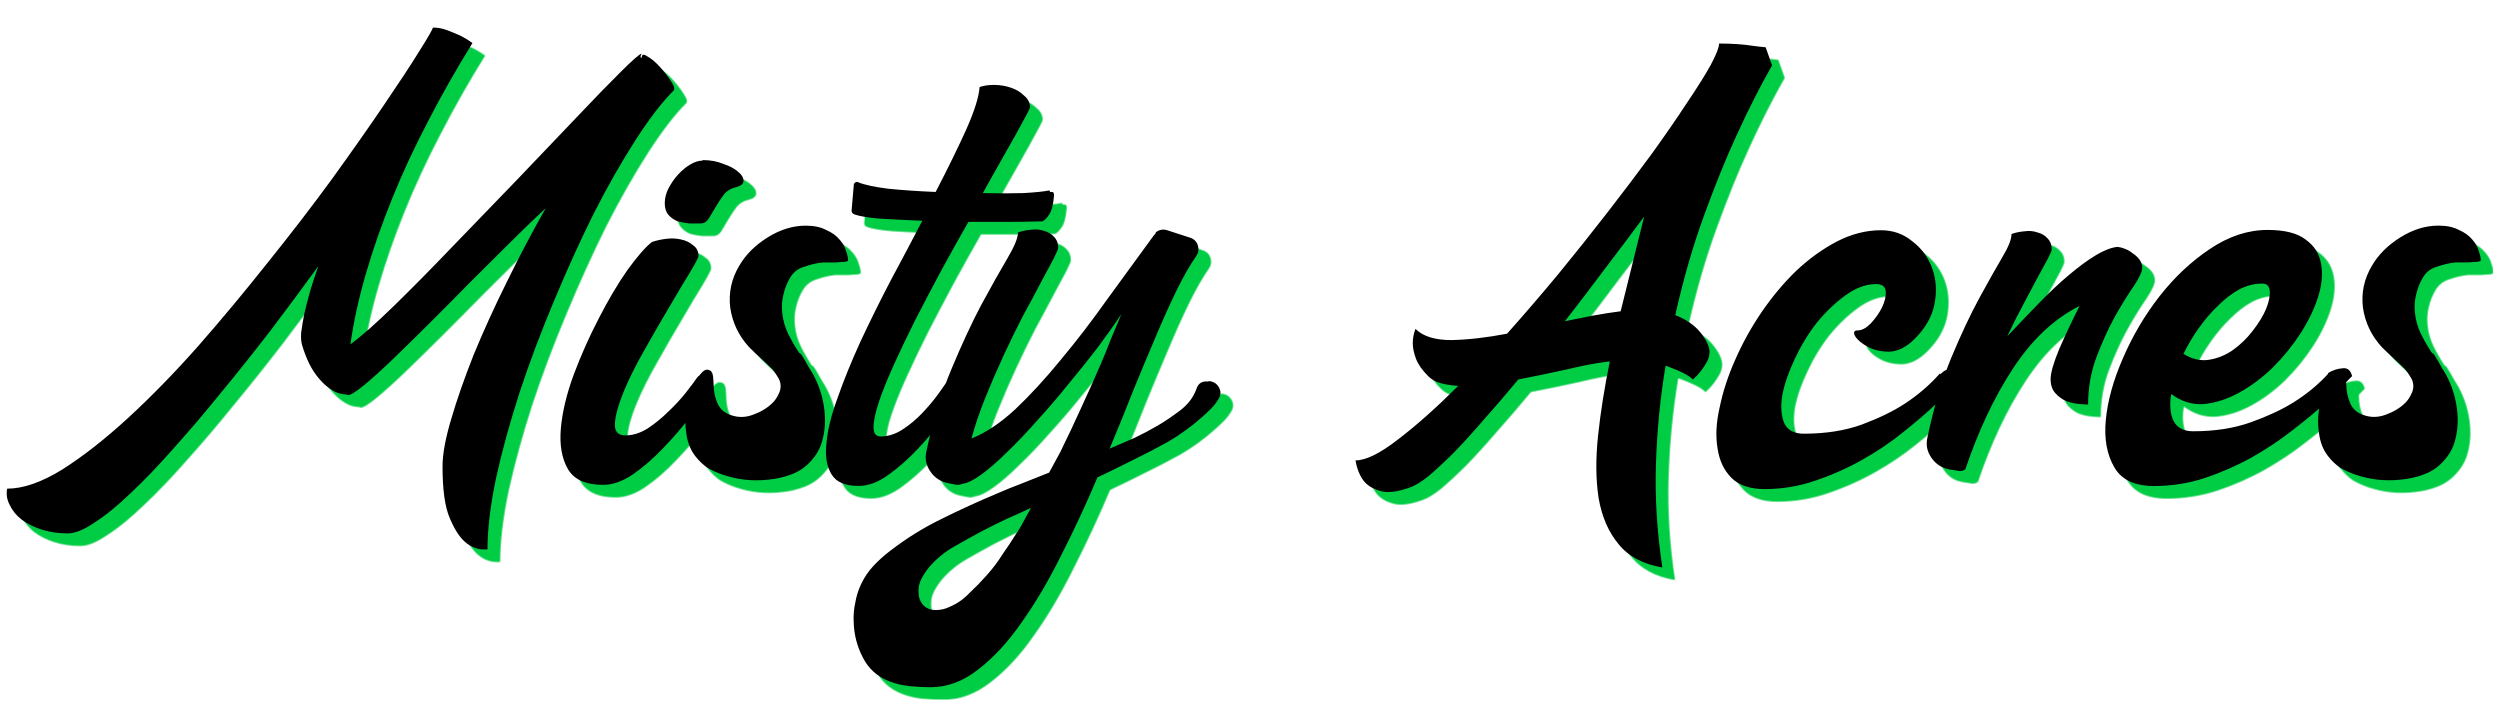
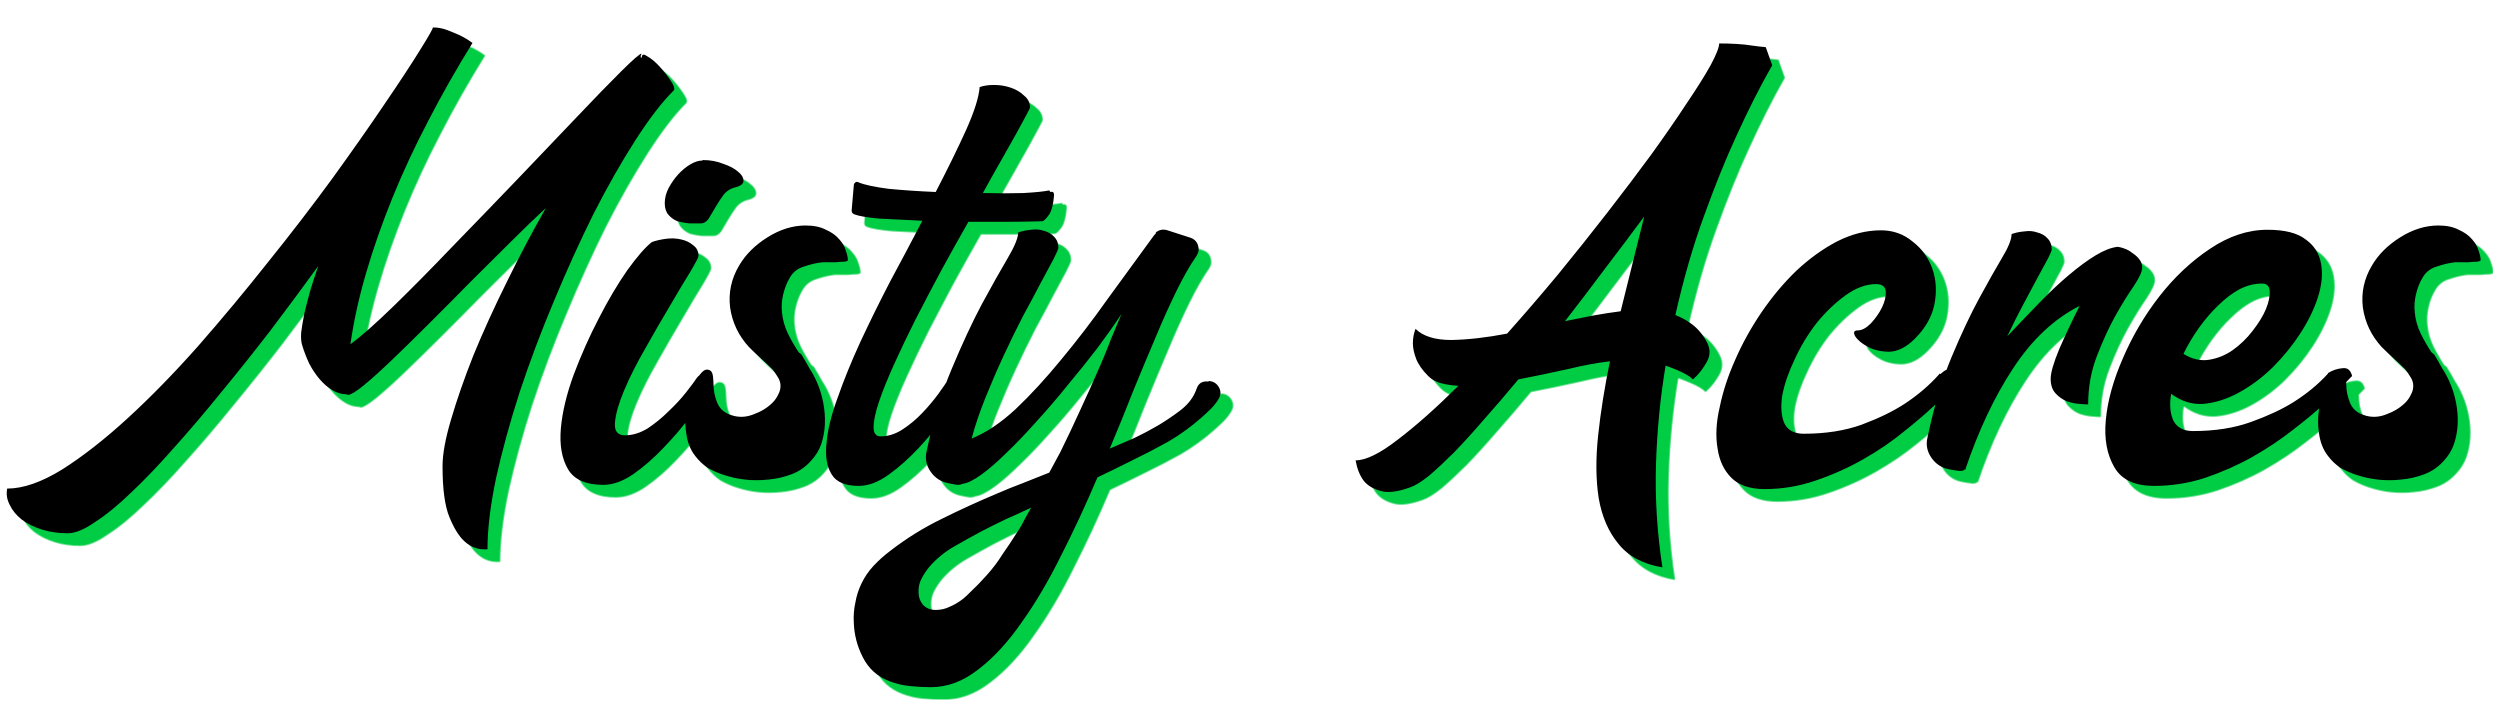
- <svg xmlns="http://www.w3.org/2000/svg" width="220" height="64" version="1.1" viewBox="0 0 59.459 17.297">
+ <svg xmlns="http://www.w3.org/2000/svg" width="220" height="64" viewBox="0 0 59.459 17.297">
  <defs>
-     <filter id="filter" x="0" y="0" width="1.005" height="1.019" color-interpolation-filters="sRGB">
-       <feFlood flood-color="rgb(0,204,68)" in="SourceGraphic" result="flood" />
-       <feGaussianBlur in="SourceGraphic" result="blur" stdDeviation="0" />
-       <feOffset dx="0.3" dy="0.3" in="blur" result="offset" />
+     <filter id="a" width="1.005" height="1.019" x="0" y="0" color-interpolation-filters="sRGB">
+       <feFlood flood-color="#0C4" result="flood" />
+       <feGaussianBlur in="SourceGraphic" result="blur" />
+       <feOffset dx=".3" dy=".3" in="blur" result="offset" />
      <feComposite in="flood" in2="offset" operator="in" result="comp1" />
      <feComposite in="SourceGraphic" in2="comp1" result="comp2" />
    </filter>
  </defs>
-   <path transform="matrix(1.002856 0 0 .9971516 -3.926101 -68.82912)" d="m19.134 70.405q0-0.127 0.127-0.038 0.14 0.076 0.292 0.241t0.267 0.343q0.114 0.165 0.076 0.229-0.419 0.419-0.914 1.194t-0.991 1.753q-0.483 0.978-0.94 2.083-0.457 1.092-0.813 2.172-0.343 1.067-0.559 2.045-0.203 0.978-0.203 1.702-0.305 0.025-0.533-0.178-0.203-0.178-0.368-0.584-0.165-0.394-0.165-1.219 0-0.432 0.203-1.118 0.203-0.699 0.533-1.537 0.343-0.838 0.787-1.74 0.445-0.914 0.927-1.765-0.368 0.343-0.838 0.813-0.457 0.457-0.953 0.953-0.483 0.495-0.965 0.978t-0.876 0.864-0.686 0.622q-0.279 0.229-0.368 0.229-0.013 0-0.025 0 0-0.013-0.013-0.013-0.178 0-0.343-0.102t-0.305-0.267-0.241-0.368q-0.102-0.216-0.165-0.432-0.038-0.114-0.025-0.305 0.025-0.203 0.076-0.457 0.064-0.267 0.14-0.546 0.089-0.292 0.191-0.584-0.559 0.775-1.143 1.549-0.584 0.762-1.168 1.473-0.572 0.711-1.118 1.321-0.533 0.61-1.003 1.054-0.47 0.457-0.864 0.711-0.381 0.267-0.648 0.267-0.33 0-0.61-0.089t-0.483-0.241q-0.191-0.152-0.279-0.343-0.102-0.191-0.064-0.394 0.572 0 1.308-0.457 0.737-0.47 1.549-1.219 0.826-0.762 1.676-1.727 0.851-0.978 1.651-1.994 0.813-1.016 1.524-1.994 0.711-0.991 1.232-1.765 0.533-0.787 0.838-1.283 0.318-0.508 0.318-0.559 0.178 0 0.343 0.064t0.305 0.127q0.152 0.076 0.292 0.178-0.572 0.927-1.054 1.867-0.483 0.927-0.851 1.841t-0.622 1.791-0.368 1.689q0.394-0.292 1.041-0.927t1.384-1.41q0.749-0.775 1.524-1.587t1.41-1.486 1.054-1.092q0.432-0.432 0.495-0.432-0.013 0.013-0.013 0.025t-0.013 0.025q0 0.013 0 0.038zm1.473 7.544q0.127 0 0.178 0.114 0.064 0.114 0 0.216-0.178 0.267-0.483 0.66-0.292 0.394-0.648 0.762-0.343 0.368-0.724 0.635-0.368 0.254-0.711 0.254-0.622 0-0.838-0.381t-0.165-0.965 0.305-1.283q0.267-0.711 0.597-1.346 0.33-0.648 0.673-1.143 0.356-0.495 0.584-0.673 0.14-0.051 0.33-0.076t0.356 0.013q0.178 0.038 0.292 0.14 0.127 0.089 0.127 0.254 0 0.051-0.203 0.394-0.203 0.33-0.483 0.813-0.279 0.47-0.584 1.016-0.305 0.533-0.495 0.991t-0.216 0.762 0.241 0.305 0.533-0.165q0.267-0.178 0.495-0.406 0.241-0.229 0.419-0.457t0.254-0.343q0.064-0.089 0.165-0.089zm-0.025-5.105q0.267 0 0.483 0.089 0.229 0.076 0.356 0.191 0.127 0.102 0.127 0.216 0 0.102-0.178 0.152-0.178 0.038-0.292 0.178-0.102 0.14-0.191 0.292t-0.165 0.279q-0.076 0.114-0.191 0.114t-0.267 0q-0.14-0.013-0.279-0.051-0.127-0.051-0.216-0.152t-0.089-0.279 0.089-0.356q0.102-0.191 0.229-0.33 0.14-0.152 0.292-0.241t0.279-0.089zm2.337 4.636q0.102 0.165 0.191 0.33 0.102 0.152 0.178 0.33 0.102 0.229 0.152 0.495t0.038 0.521q-0.013 0.241-0.089 0.47-0.076 0.216-0.241 0.394-0.191 0.216-0.457 0.318t-0.546 0.127q-0.559 0.064-1.079-0.114-0.191-0.064-0.368-0.165-0.165-0.114-0.292-0.279-0.178-0.229-0.216-0.559-0.051-0.33 0.025-0.686 0.064-0.368 0.254-0.635 0.038-0.064 0.102-0.127 0.076-0.076 0.152-0.051 0.089 0.025 0.102 0.152t0.013 0.191q0 0.229 0.089 0.445t0.33 0.292q0.254 0.089 0.521-0.013 0.279-0.102 0.457-0.279 0.089-0.089 0.14-0.203 0.064-0.114 0.051-0.241-0.013-0.102-0.076-0.191-0.051-0.089-0.114-0.165-0.14-0.14-0.279-0.267t-0.279-0.267q-0.368-0.406-0.445-0.94-0.064-0.533 0.216-1.003 0.229-0.394 0.673-0.673t0.902-0.279q0.292 0 0.483 0.102 0.203 0.089 0.318 0.229 0.114 0.127 0.152 0.267 0.051 0.14 0.051 0.229 0 0.025-0.089 0.038-0.089 0-0.203 0.013-0.102 0-0.203 0t-0.114 0q-0.216 0.025-0.432 0.102-0.216 0.064-0.33 0.254t-0.165 0.419q-0.051 0.216-0.025 0.432 0.025 0.254 0.14 0.495 0.114 0.229 0.254 0.445zm5.905-3.873q0.089-0.025 0.089 0.076-0.025 0.318-0.114 0.457-0.089 0.127-0.14 0.152-0.013 0.013-0.038 0.013-0.406 0.013-0.851 0.013t-0.889 0q-0.318 0.559-0.648 1.168-0.318 0.597-0.61 1.168-0.279 0.559-0.508 1.067t-0.356 0.889-0.127 0.61q0 0.216 0.165 0.216 0.267 0 0.521-0.165t0.47-0.394 0.381-0.457 0.241-0.356q0.064-0.102 0.178-0.102 0.127 0 0.178 0.114 0.064 0.102 0 0.203-0.165 0.267-0.445 0.673-0.279 0.394-0.622 0.762t-0.711 0.635-0.711 0.267q-0.47 0-0.635-0.267-0.178-0.279-0.127-0.749 0.038-0.47 0.267-1.092 0.216-0.622 0.533-1.321 0.33-0.711 0.711-1.448 0.394-0.737 0.762-1.448-0.584-0.025-1.016-0.051-0.432-0.038-0.597-0.102-0.064-0.025-0.064-0.089l0.051-0.597q0-0.051 0.038-0.076t0.076 0q0.216 0.089 0.711 0.152 0.508 0.051 1.118 0.076 0.432-0.838 0.724-1.486 0.292-0.66 0.318-1.016 0.14-0.051 0.343-0.051t0.394 0.064 0.318 0.191q0.14 0.114 0.14 0.279 0 0.025-0.089 0.191t-0.241 0.445q-0.152 0.267-0.356 0.635-0.203 0.356-0.432 0.775 0.546 0.013 0.965 0 0.432-0.025 0.61-0.064zm3.759 4.508q0.165 0.013 0.241 0.152t-0.013 0.279q-0.076 0.127-0.178 0.229t-0.216 0.203q-0.368 0.33-0.8 0.584-0.432 0.241-0.876 0.457-0.203 0.102-0.406 0.203-0.191 0.089-0.394 0.191-0.406 0.965-0.864 1.867-0.445 0.902-0.94 1.6-0.483 0.699-1.029 1.118-0.533 0.419-1.118 0.419-0.254 0-0.495-0.025-0.254-0.025-0.483-0.114-0.432-0.165-0.635-0.572-0.203-0.394-0.216-0.838-0.013-0.241 0.038-0.47 0.038-0.229 0.14-0.445 0.114-0.241 0.292-0.432t0.394-0.356q0.572-0.445 1.219-0.762 0.635-0.318 1.295-0.597 0.318-0.14 0.622-0.254 0.318-0.127 0.635-0.254l0.267-0.495q0.254-0.521 0.483-1.029 0.241-0.521 0.47-1.054 0.127-0.292 0.241-0.597 0.127-0.305 0.254-0.61-0.241 0.368-0.572 0.813-0.33 0.432-0.699 0.876-0.356 0.445-0.737 0.864-0.368 0.419-0.711 0.749-0.33 0.33-0.61 0.533t-0.445 0.216q-0.038 0.025-0.127 0.025-0.089-0.013-0.203-0.038-0.267-0.051-0.419-0.267-0.165-0.229-0.102-0.495 0.229-1.092 0.597-1.968 0.368-0.889 0.711-1.537 0.356-0.66 0.61-1.092t0.254-0.622q0.14-0.051 0.305-0.064 0.165-0.025 0.305 0.025 0.152 0.038 0.241 0.14 0.102 0.102 0.102 0.267 0 0.038-0.114 0.267-0.114 0.216-0.305 0.572-0.178 0.343-0.419 0.787-0.229 0.445-0.457 0.94t-0.432 1.003-0.33 0.978q0.508-0.203 1.041-0.699 0.533-0.508 1.079-1.181 0.559-0.673 1.105-1.448 0.559-0.775 1.105-1.524l0.038-0.038v-0.038 0.013q0.127-0.102 0.279-0.051l0.546 0.178q0.14 0.051 0.178 0.191 0.038 0.127-0.038 0.241-0.229 0.33-0.47 0.826t-0.495 1.105q-0.254 0.597-0.533 1.283-0.267 0.686-0.559 1.384 0.292-0.127 0.584-0.254 0.292-0.14 0.572-0.305 0.254-0.152 0.521-0.356 0.279-0.216 0.381-0.508 0.064-0.203 0.279-0.178zm-4.534 3.594q0.089-0.14 0.165-0.292 0.076-0.14 0.152-0.279-0.292 0.14-0.584 0.267-0.292 0.14-0.584 0.292-0.33 0.178-0.66 0.368t-0.584 0.483q-0.114 0.14-0.191 0.292t-0.064 0.33q0 0.152 0.102 0.279 0.114 0.127 0.305 0.127 0.178 0 0.33-0.076 0.267-0.114 0.47-0.33 0.216-0.203 0.406-0.419 0.216-0.241 0.381-0.508 0.178-0.254 0.343-0.521zm15.596-5.169q0.406 0.165 0.61 0.432t0.203 0.445q0 0.127-0.064 0.241t-0.14 0.216q-0.089 0.114-0.191 0.203-0.064-0.064-0.152-0.114-0.152-0.089-0.495-0.216-0.191 1.143-0.229 2.349t0.152 2.464q-0.686-0.114-1.041-0.559-0.356-0.432-0.47-1.092-0.102-0.66-0.013-1.499t0.279-1.765q-0.445 0.051-1.016 0.191-0.572 0.127-1.156 0.241-0.419 0.508-0.813 0.953-0.381 0.445-0.711 0.787-0.33 0.33-0.597 0.559-0.267 0.216-0.457 0.279-0.457 0.165-0.711 0.076-0.254-0.076-0.381-0.241-0.14-0.191-0.191-0.483 0.368 0 1.003-0.495 0.648-0.495 1.435-1.283-0.229-0.013-0.419-0.064-0.178-0.051-0.292-0.165-0.216-0.216-0.292-0.419t-0.076-0.368q0-0.178 0.064-0.343 0.267 0.267 0.851 0.267 0.597-0.013 1.321-0.152 0.597-0.673 1.206-1.41 0.61-0.749 1.168-1.473t1.041-1.384q0.483-0.673 0.838-1.219 0.368-0.546 0.572-0.914 0.203-0.381 0.203-0.521 0.216 0 0.419 0.013t0.356 0.038q0.178 0.025 0.33 0.038l0.152 0.432q-0.432 0.762-0.851 1.689-0.368 0.8-0.762 1.892-0.394 1.079-0.686 2.388zm-2.642 0.152q0.368-0.076 0.699-0.14 0.343-0.064 0.648-0.102 0.14-0.572 0.279-1.13 0.14-0.572 0.279-1.13-0.457 0.622-0.94 1.257-0.47 0.635-0.953 1.257zm8.928 1.257q0.165-0.152 0.292-0.127 0.14 0.013 0.254 0.127 0.013 0-0.165 0.203-0.165 0.203-0.483 0.508t-0.762 0.66q-0.432 0.356-0.965 0.66t-1.13 0.508q-0.584 0.203-1.206 0.203-0.521 0-0.787-0.267t-0.33-0.699q-0.076-0.445 0.051-0.991 0.114-0.559 0.368-1.13 0.254-0.584 0.622-1.13 0.381-0.559 0.826-0.991 0.457-0.432 0.965-0.699 0.521-0.267 1.041-0.267 0.432 0 0.749 0.267 0.33 0.254 0.47 0.648t0.051 0.851q-0.089 0.445-0.47 0.826-0.292 0.292-0.597 0.305-0.292 0-0.508-0.114t-0.305-0.254q-0.076-0.14 0.064-0.14t0.305-0.165q0.165-0.178 0.267-0.381 0.102-0.216 0.089-0.381-0.013-0.178-0.229-0.178-0.356 0-0.724 0.267t-0.686 0.66q-0.305 0.394-0.521 0.864-0.216 0.457-0.292 0.851-0.064 0.394 0.038 0.66 0.114 0.267 0.47 0.267 0.775 0 1.372-0.216 0.61-0.229 1.016-0.495 0.483-0.318 0.838-0.724zm4.178-3.035q0.076 0 0.178 0.038 0.114 0.038 0.203 0.114 0.102 0.064 0.165 0.152t0.064 0.191q0 0.14-0.203 0.445-0.203 0.292-0.445 0.724-0.229 0.419-0.432 0.953t-0.203 1.143q-0.064 0-0.216-0.013-0.14-0.013-0.292-0.064-0.152-0.064-0.267-0.191t-0.114-0.343 0.203-0.711q0.216-0.495 0.483-1.029-0.902 0.457-1.575 1.486t-1.143 2.438v-0.038q-0.013 0.051-0.127 0.051-0.102-0.013-0.241-0.038-0.267-0.051-0.419-0.267-0.165-0.229-0.102-0.495 0.229-1.092 0.572-1.918t0.66-1.41 0.533-0.953q0.229-0.381 0.229-0.572 0.14-0.051 0.305-0.064 0.165-0.025 0.305 0.025 0.152 0.038 0.241 0.14 0.102 0.102 0.102 0.267 0 0.038-0.089 0.216-0.089 0.165-0.241 0.445t-0.343 0.648q-0.191 0.356-0.381 0.762 0.394-0.419 0.762-0.8t0.699-0.66q0.343-0.292 0.635-0.47t0.521-0.203zm5.017 3.01q0.165-0.102 0.343-0.114 0.178-0.025 0.229 0.191 0.013-0.025-0.165 0.165-0.165 0.191-0.483 0.483t-0.762 0.635q-0.432 0.343-0.965 0.648-0.521 0.292-1.118 0.495-0.584 0.191-1.206 0.191-0.686 0-0.94-0.445-0.267-0.457-0.203-1.13 0.064-0.686 0.406-1.473 0.343-0.8 0.864-1.473 0.533-0.686 1.194-1.13 0.673-0.457 1.372-0.457 0.61 0 0.902 0.229 0.305 0.216 0.368 0.584 0.064 0.356-0.076 0.8-0.14 0.432-0.419 0.864t-0.66 0.813q-0.381 0.368-0.8 0.597t-0.838 0.267q-0.406 0.025-0.762-0.241-0.064 0.381 0.051 0.635 0.127 0.254 0.47 0.254 0.775 0 1.372-0.216t1.003-0.47q0.483-0.305 0.826-0.686zm-1.575-2.134q-0.267 0-0.533 0.14-0.254 0.14-0.495 0.381-0.241 0.229-0.457 0.533t-0.368 0.622q0.305 0.191 0.61 0.14t0.559-0.229q0.267-0.191 0.47-0.457 0.216-0.279 0.318-0.521 0.102-0.254 0.089-0.432t-0.178-0.178zm4.089 1.689q0.102 0.165 0.191 0.33 0.102 0.152 0.178 0.33 0.102 0.229 0.152 0.495t0.038 0.521q-0.013 0.241-0.089 0.47-0.076 0.216-0.241 0.394-0.191 0.216-0.457 0.318t-0.546 0.127q-0.559 0.064-1.079-0.114-0.191-0.064-0.368-0.165-0.165-0.114-0.292-0.279-0.178-0.229-0.216-0.559-0.051-0.33 0.025-0.686 0.064-0.368 0.254-0.635 0.038-0.064 0.102-0.127 0.076-0.076 0.152-0.051 0.089 0.025 0.102 0.152t0.013 0.191q0 0.229 0.089 0.445t0.33 0.292q0.254 0.089 0.521-0.013 0.279-0.102 0.457-0.279 0.089-0.089 0.14-0.203 0.064-0.114 0.051-0.241-0.013-0.102-0.076-0.191-0.051-0.089-0.114-0.165-0.14-0.14-0.279-0.267t-0.279-0.267q-0.368-0.406-0.445-0.94-0.064-0.533 0.216-1.003 0.229-0.394 0.673-0.673t0.902-0.279q0.292 0 0.483 0.102 0.203 0.089 0.318 0.229 0.114 0.127 0.152 0.267 0.051 0.14 0.051 0.229 0 0.025-0.089 0.038-0.089 0-0.203 0.013-0.102 0-0.203 0t-0.114 0q-0.216 0.025-0.432 0.102-0.216 0.064-0.33 0.254t-0.165 0.419q-0.051 0.216-0.025 0.432 0.025 0.254 0.14 0.495 0.114 0.229 0.254 0.445z" filter="url(#filter)" stroke-width=".268" aria-label="Misty Acres" />
+   <path d="M19.134 70.405q0-.127.127-.038.14.076.292.242t.267.342q.114.166.076.229-.42.42-.914 1.194t-.991 1.752q-.483.978-.94 2.083-.457 1.092-.813 2.172-.342 1.067-.558 2.045-.204.978-.204 1.701-.304.026-.533-.177-.203-.178-.368-.585-.165-.393-.165-1.219 0-.432.203-1.117.203-.699.533-1.537.343-.838.788-1.74.444-.914.927-1.765-.369.343-.838.813l-.953.952q-.483.495-.965.978t-.876.864-.686.622q-.28.228-.369.228h-.025q0-.012-.013-.012-.177 0-.343-.102t-.304-.267-.242-.368q-.101-.216-.165-.432-.038-.114-.025-.304.025-.204.076-.458.064-.266.14-.546.089-.292.19-.584-.559.775-1.143 1.55-.584.761-1.168 1.473-.572.71-1.118 1.32-.533.61-1.003 1.055-.47.457-.864.71-.38.267-.647.267-.33 0-.61-.088t-.483-.242q-.19-.152-.279-.343-.102-.19-.063-.393.571 0 1.308-.458.736-.47 1.549-1.219.826-.762 1.676-1.727.851-.978 1.651-1.994.813-1.016 1.524-1.994.712-.99 1.232-1.765.534-.787.839-1.283.317-.508.317-.559.178 0 .343.064t.305.127q.152.076.292.178-.572.927-1.054 1.867-.483.927-.851 1.841t-.622 1.79-.369 1.69q.394-.292 1.042-.927t1.384-1.41q.75-.775 1.524-1.587t1.41-1.486 1.054-1.092q.432-.432.495-.432-.013.012-.013.025t-.012.026v.038zm1.473 7.544q.127 0 .178.114.064.115 0 .216-.178.267-.483.66-.292.394-.647.763-.343.368-.724.635-.368.254-.711.254-.623 0-.839-.381t-.165-.965.305-1.283q.267-.711.597-1.346.33-.648.673-1.143.356-.496.584-.673.14-.051.33-.077t.356.013q.178.038.292.14.127.089.127.254 0 .05-.203.393-.203.33-.483.813-.279.47-.584 1.016-.305.534-.495.99t-.216.763.241.305.534-.165q.266-.178.495-.407.241-.228.42-.457t.253-.343q.064-.089.165-.089m-.025-5.105q.267 0 .482.089.229.076.356.19.127.102.127.216 0 .102-.178.152-.178.039-.292.178-.101.14-.19.292t-.165.28q-.077.114-.191.114t-.267 0q-.14-.013-.28-.05-.126-.052-.215-.153t-.089-.28.089-.355q.102-.19.229-.33.14-.153.292-.242t.28-.089zm2.337 4.635q.101.165.19.33.102.153.178.33.102.23.152.496t.038.52q-.012.242-.088.47-.077.216-.242.394-.19.216-.457.318t-.546.127q-.559.063-1.08-.115-.19-.063-.368-.165-.165-.114-.292-.28-.178-.228-.216-.558-.05-.33.026-.686.063-.368.254-.635.038-.063.101-.127.076-.076.153-.05.088.025.101.152t.013.19q0 .229.089.445t.33.292q.254.089.52-.013.28-.101.458-.28.089-.088.14-.202.063-.115.05-.242-.012-.101-.076-.19-.05-.089-.114-.165-.14-.14-.28-.267t-.279-.267q-.368-.406-.444-.94-.064-.533.215-1.003.229-.393.674-.673t.901-.28q.292 0 .483.102.203.09.317.229.115.127.153.267.05.14.05.228 0 .026-.088.038-.09 0-.204.013h-.317q-.216.026-.432.102-.216.063-.33.254t-.165.419q-.051.216-.026.432.026.254.14.495.114.229.254.444zm5.905-3.873q.089-.026.089.076-.025.317-.114.457-.09.127-.14.153-.013.012-.038.012-.406.013-.851.013t-.889 0q-.317.559-.648 1.168-.317.597-.61 1.169-.279.559-.507 1.067t-.356.889-.127.61q0 .215.165.215.267 0 .52-.165t.47-.394.382-.457.241-.356q.064-.101.178-.101.127 0 .178.114.063.102 0 .203-.165.267-.445.673-.28.394-.622.762t-.711.635-.711.267q-.47 0-.635-.267-.178-.279-.127-.749.038-.47.266-1.092.216-.622.534-1.32.33-.712.71-1.449.395-.736.763-1.447-.584-.026-1.016-.051-.432-.038-.597-.102-.064-.025-.064-.089l.051-.597q0-.05.038-.076t.077 0q.215.089.71.153.509.05 1.118.076.432-.838.724-1.486.292-.66.318-1.016.14-.051.343-.051t.393.064.318.19q.14.114.14.28 0 .025-.09.19t-.24.444q-.153.267-.356.635-.203.356-.432.775.546.013.965 0 .432-.025.61-.063zm3.76 4.508q.164.013.24.153t-.012.279q-.076.127-.178.229t-.216.203q-.368.33-.8.584-.432.241-.876.457l-.407.203q-.19.09-.393.19-.407.966-.864 1.868-.444.902-.94 1.6-.482.699-1.028 1.118-.534.419-1.118.419-.254 0-.495-.026-.254-.025-.483-.114-.432-.165-.635-.571-.203-.394-.216-.839-.013-.241.038-.47.038-.228.14-.444.114-.241.292-.432t.394-.355q.571-.445 1.219-.762.635-.318 1.295-.597.318-.14.623-.254l.635-.254.266-.496q.254-.52.483-1.028.241-.521.47-1.054.127-.293.241-.597l.254-.61q-.241.368-.571.813-.33.432-.699.876-.355.445-.736.864-.369.419-.712.749-.33.33-.61.533t-.444.216q-.038.026-.127.026-.089-.013-.203-.038-.267-.051-.419-.267-.165-.229-.102-.495.229-1.093.597-1.969.369-.889.711-1.537.356-.66.61-1.092t.254-.622q.14-.05.305-.064.165-.025.305.026.152.038.241.14.102.101.102.266 0 .038-.115.267-.114.216-.305.571-.177.343-.419.788-.228.444-.457.94t-.432 1.003-.33.978q.508-.203 1.042-.699.533-.508 1.08-1.18.558-.674 1.104-1.449.559-.774 1.105-1.524l.038-.038v-.038.013q.127-.102.28-.05l.545.177q.14.05.178.19.038.127-.038.242-.228.33-.47.825t-.495 1.105q-.254.597-.533 1.283-.267.686-.56 1.384l.585-.254q.292-.14.571-.305.254-.152.521-.355.28-.216.381-.508.064-.203.28-.178zm-4.535 3.594q.09-.14.165-.292l.153-.28q-.292.14-.584.268-.292.14-.585.292-.33.177-.66.368t-.584.483q-.114.14-.19.292t-.064.33q0 .152.101.28.115.126.305.126.178 0 .33-.076.267-.114.47-.33.216-.203.407-.42.216-.24.38-.507.179-.254.344-.521zm15.596-5.169q.406.166.61.432t.203.445q0 .127-.064.241t-.14.216q-.088.114-.19.203-.063-.063-.152-.114-.153-.09-.496-.216-.19 1.143-.228 2.35t.152 2.463q-.686-.114-1.041-.559-.356-.431-.47-1.092-.102-.66-.013-1.498t.28-1.766q-.445.051-1.016.19-.572.128-1.156.242-.42.508-.813.953-.38.444-.711.787-.33.33-.597.559-.267.216-.457.28-.457.164-.711.075-.254-.076-.381-.24-.14-.191-.19-.483.367 0 1.002-.496.648-.495 1.435-1.282-.228-.013-.419-.064-.177-.05-.292-.165-.216-.216-.292-.42t-.076-.367q0-.178.063-.343.267.266.851.266.597-.012 1.321-.152.597-.673 1.207-1.41.61-.75 1.168-1.473t1.041-1.384q.483-.673.839-1.22.368-.546.571-.914.203-.38.203-.52.216 0 .42.012t.355.038q.178.026.33.038l.153.432q-.432.762-.851 1.69-.369.8-.762 1.892-.394 1.079-.686 2.387zm-2.642.153q.369-.076.699-.14.343-.063.648-.101.14-.572.279-1.13.14-.572.28-1.131-.458.622-.94 1.257-.47.635-.953 1.258zm8.929 1.257q.165-.152.292-.127.14.013.254.127.012 0-.165.203-.166.204-.483.508t-.762.66q-.432.356-.965.661t-1.13.508q-.585.203-1.207.203-.52 0-.787-.266t-.33-.699q-.077-.444.05-.99.114-.56.368-1.13.254-.585.623-1.131.38-.559.825-.99.457-.432.965-.7.521-.266 1.042-.266.432 0 .75.267.33.254.469.648t.05.85q-.088.445-.47.826-.291.292-.596.305-.292 0-.508-.115t-.305-.254q-.076-.14.064-.14t.305-.164q.165-.178.266-.381.102-.216.09-.381-.014-.178-.23-.178-.355 0-.723.267t-.686.66q-.305.394-.52.864-.217.457-.293.85-.063.394.038.66.114.268.47.268.775 0 1.372-.216.61-.229 1.016-.496.482-.317.838-.724zm4.178-3.035q.076 0 .178.038.114.038.203.114.101.064.165.153t.063.19q0 .14-.203.445-.203.292-.444.724-.229.419-.432.952t-.203 1.143q-.064 0-.216-.013-.14-.012-.292-.063-.153-.064-.267-.19t-.114-.344.203-.71q.216-.496.483-1.03-.902.458-1.575 1.486t-1.143 2.439v-.038q-.013.05-.127.05-.102-.012-.242-.038-.266-.05-.419-.266-.165-.229-.101-.496.228-1.092.571-1.917t.66-1.41.534-.952q.229-.381.229-.572.14-.05.304-.063.166-.026.305.025.153.038.242.14.101.101.101.266 0 .038-.089.216l-.241.445q-.152.28-.343.647-.19.356-.381.762.394-.419.762-.8t.699-.66q.342-.292.635-.47t.52-.203zm5.016 3.01q.165-.102.343-.115.178-.025.229.19.013-.024-.165.166-.165.19-.483.483t-.762.635q-.432.343-.965.647-.52.292-1.118.496-.584.19-1.206.19-.686 0-.94-.444-.267-.458-.203-1.13.063-.686.406-1.474.343-.8.864-1.473.533-.686 1.194-1.13.673-.458 1.371-.458.61 0 .902.229.305.216.368.584.064.356-.076.8-.14.432-.42.864t-.66.813q-.38.368-.8.597t-.838.266q-.406.026-.762-.241-.063.381.051.635.127.254.47.254.775 0 1.372-.216t1.003-.47q.482-.305.825-.686zm-1.574-2.134q-.267 0-.534.14-.254.14-.495.38-.241.23-.457.534t-.369.623q.305.19.61.14t.559-.23q.266-.19.47-.457.216-.279.317-.52.102-.254.089-.432t-.178-.178zm4.089 1.69q.102.164.19.33.102.152.178.33.102.228.153.495t.038.52q-.013.242-.09.47-.075.216-.24.394-.191.216-.458.318t-.546.127q-.559.063-1.08-.115-.19-.063-.368-.165-.165-.114-.292-.28-.177-.228-.216-.558-.05-.33.026-.686.063-.368.254-.635.038-.063.101-.127.077-.076.153-.05.089.025.101.152t.013.19q0 .229.089.445t.33.292q.254.089.52-.013.28-.101.458-.28.089-.088.14-.202.063-.115.05-.242-.012-.101-.076-.19-.05-.089-.114-.165-.14-.14-.28-.267t-.279-.267q-.368-.406-.444-.94-.064-.533.216-1.003.228-.393.673-.673t.902-.28q.292 0 .482.102.203.09.318.229.114.127.152.267.05.14.05.228 0 .026-.088.038-.089 0-.203.013h-.318q-.216.026-.432.102-.215.063-.33.254t-.165.419q-.05.216-.025.432.025.254.14.495.114.229.253.444z" aria-label="Misty Acres" filter="url(#a)" transform="matrix(1.00286 0 0 .99715 -3.926 -68.83)" />
</svg>
